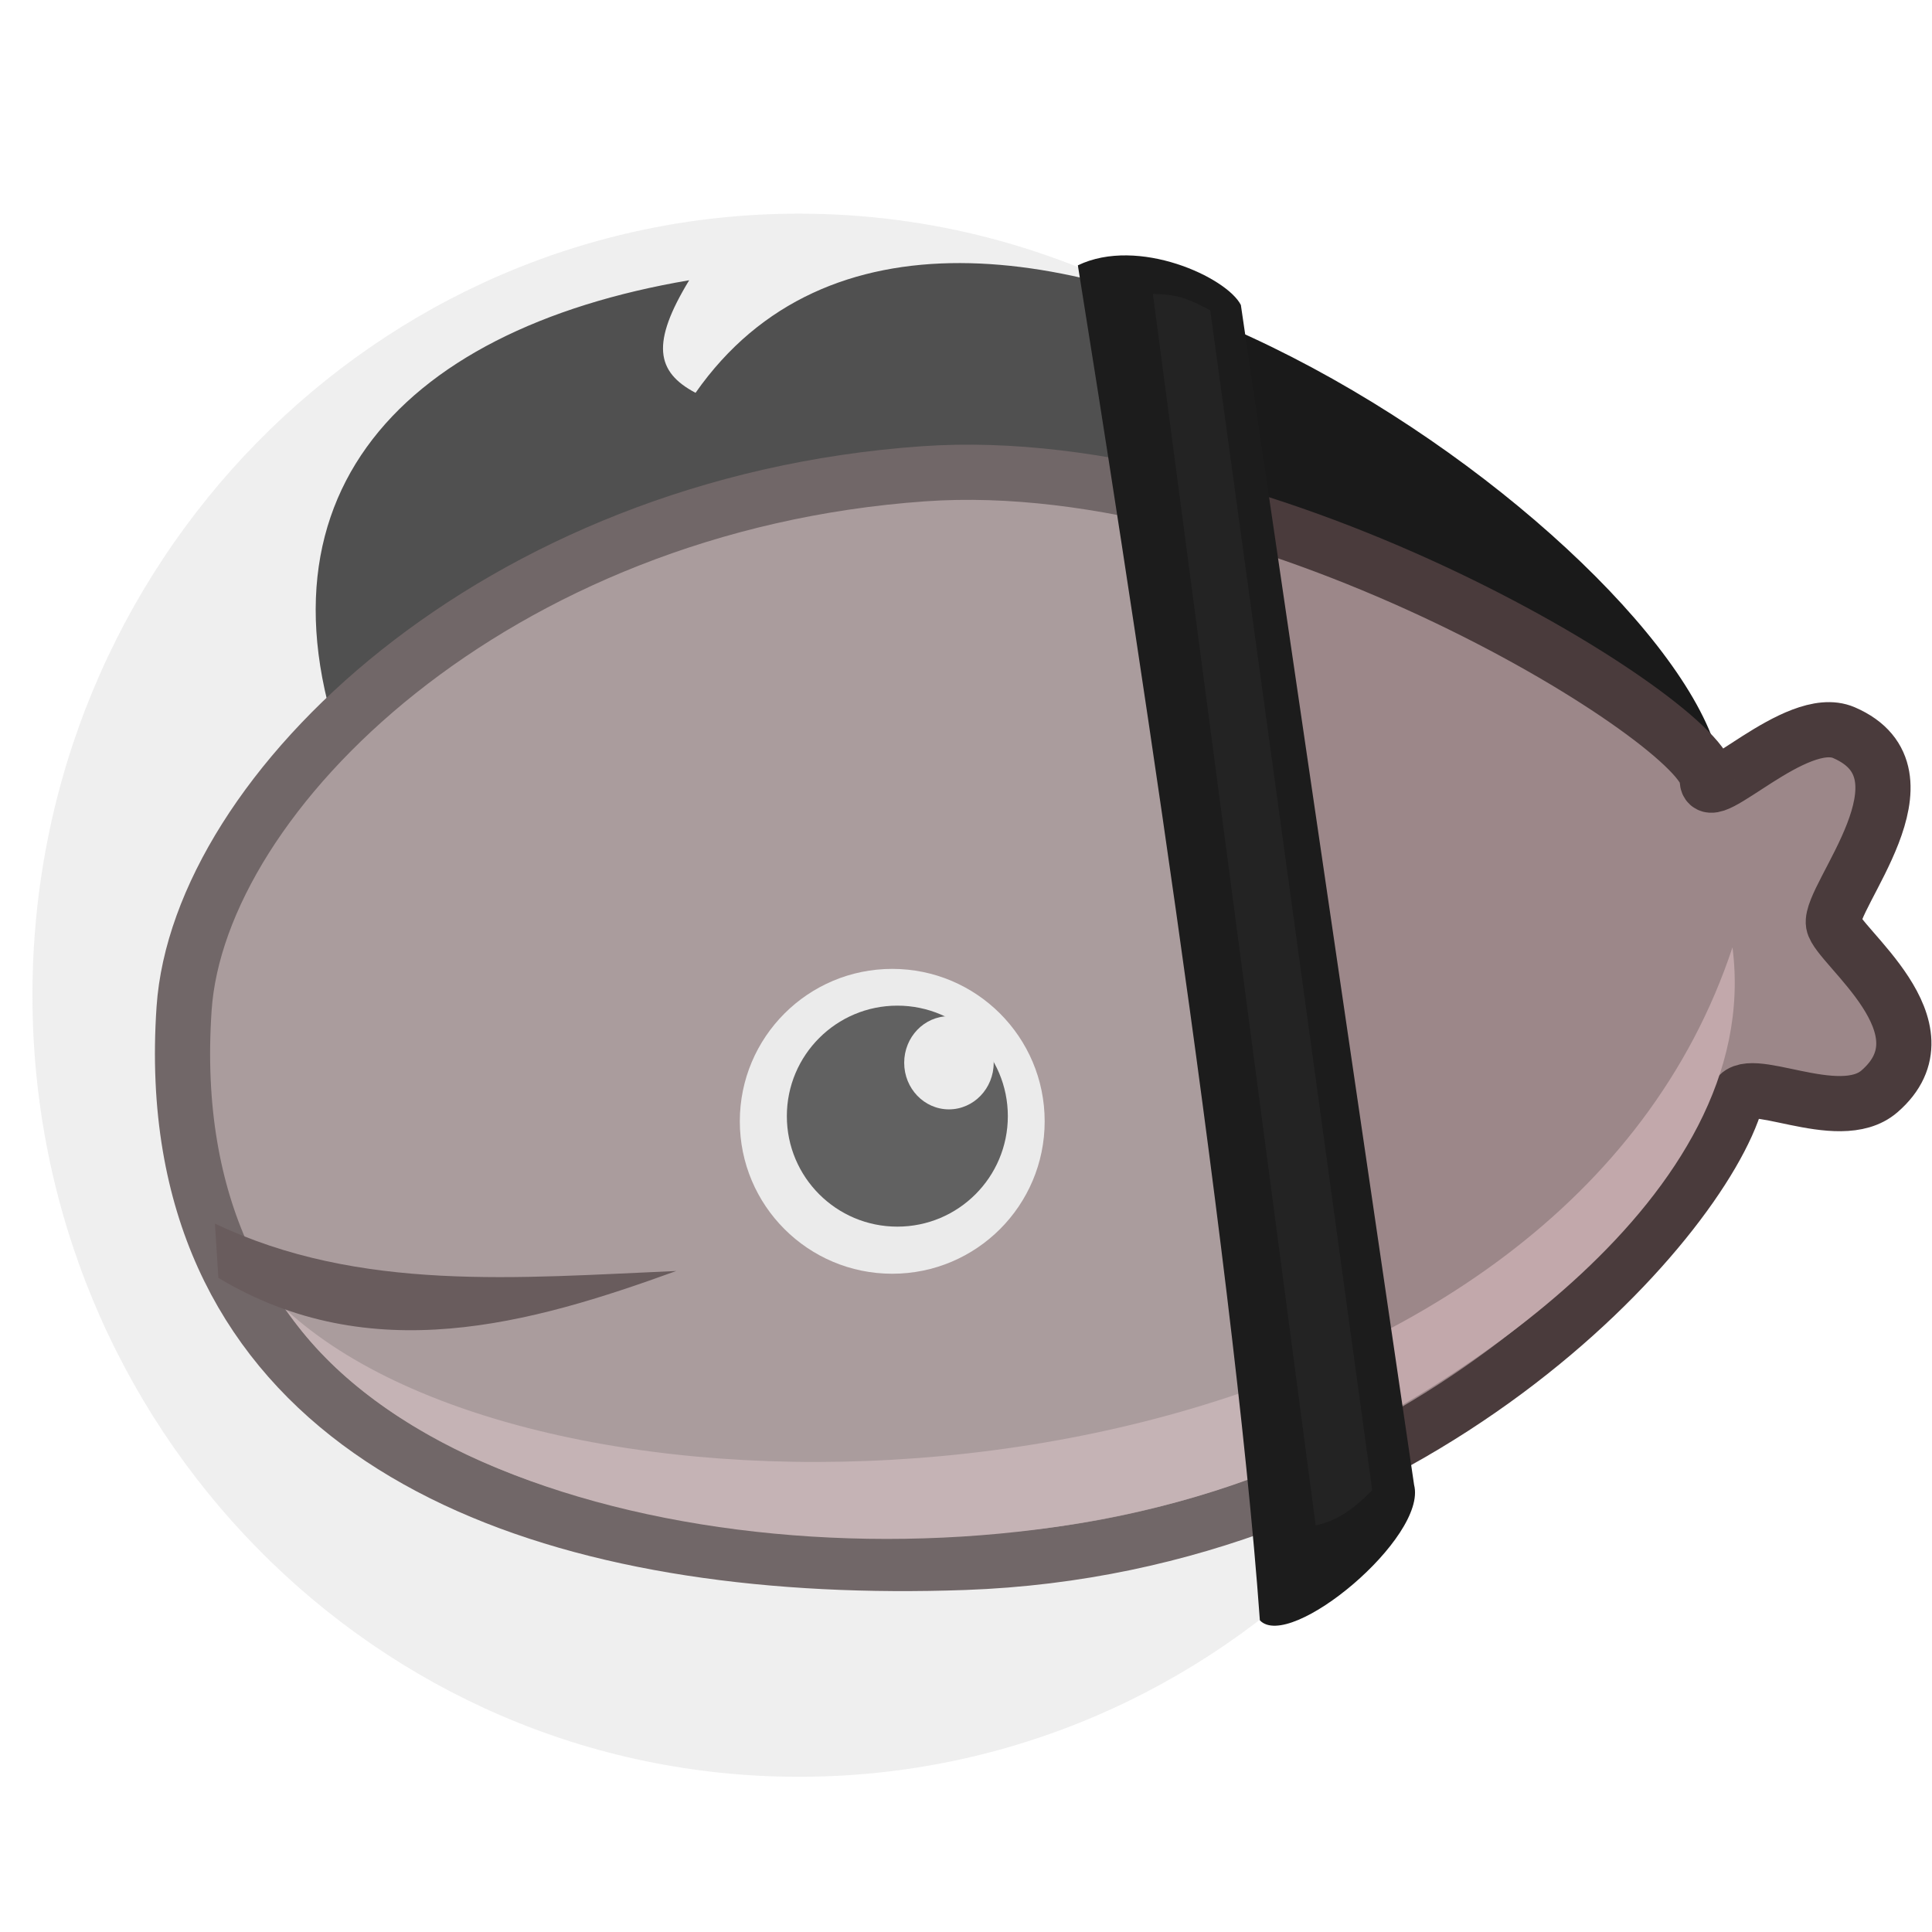
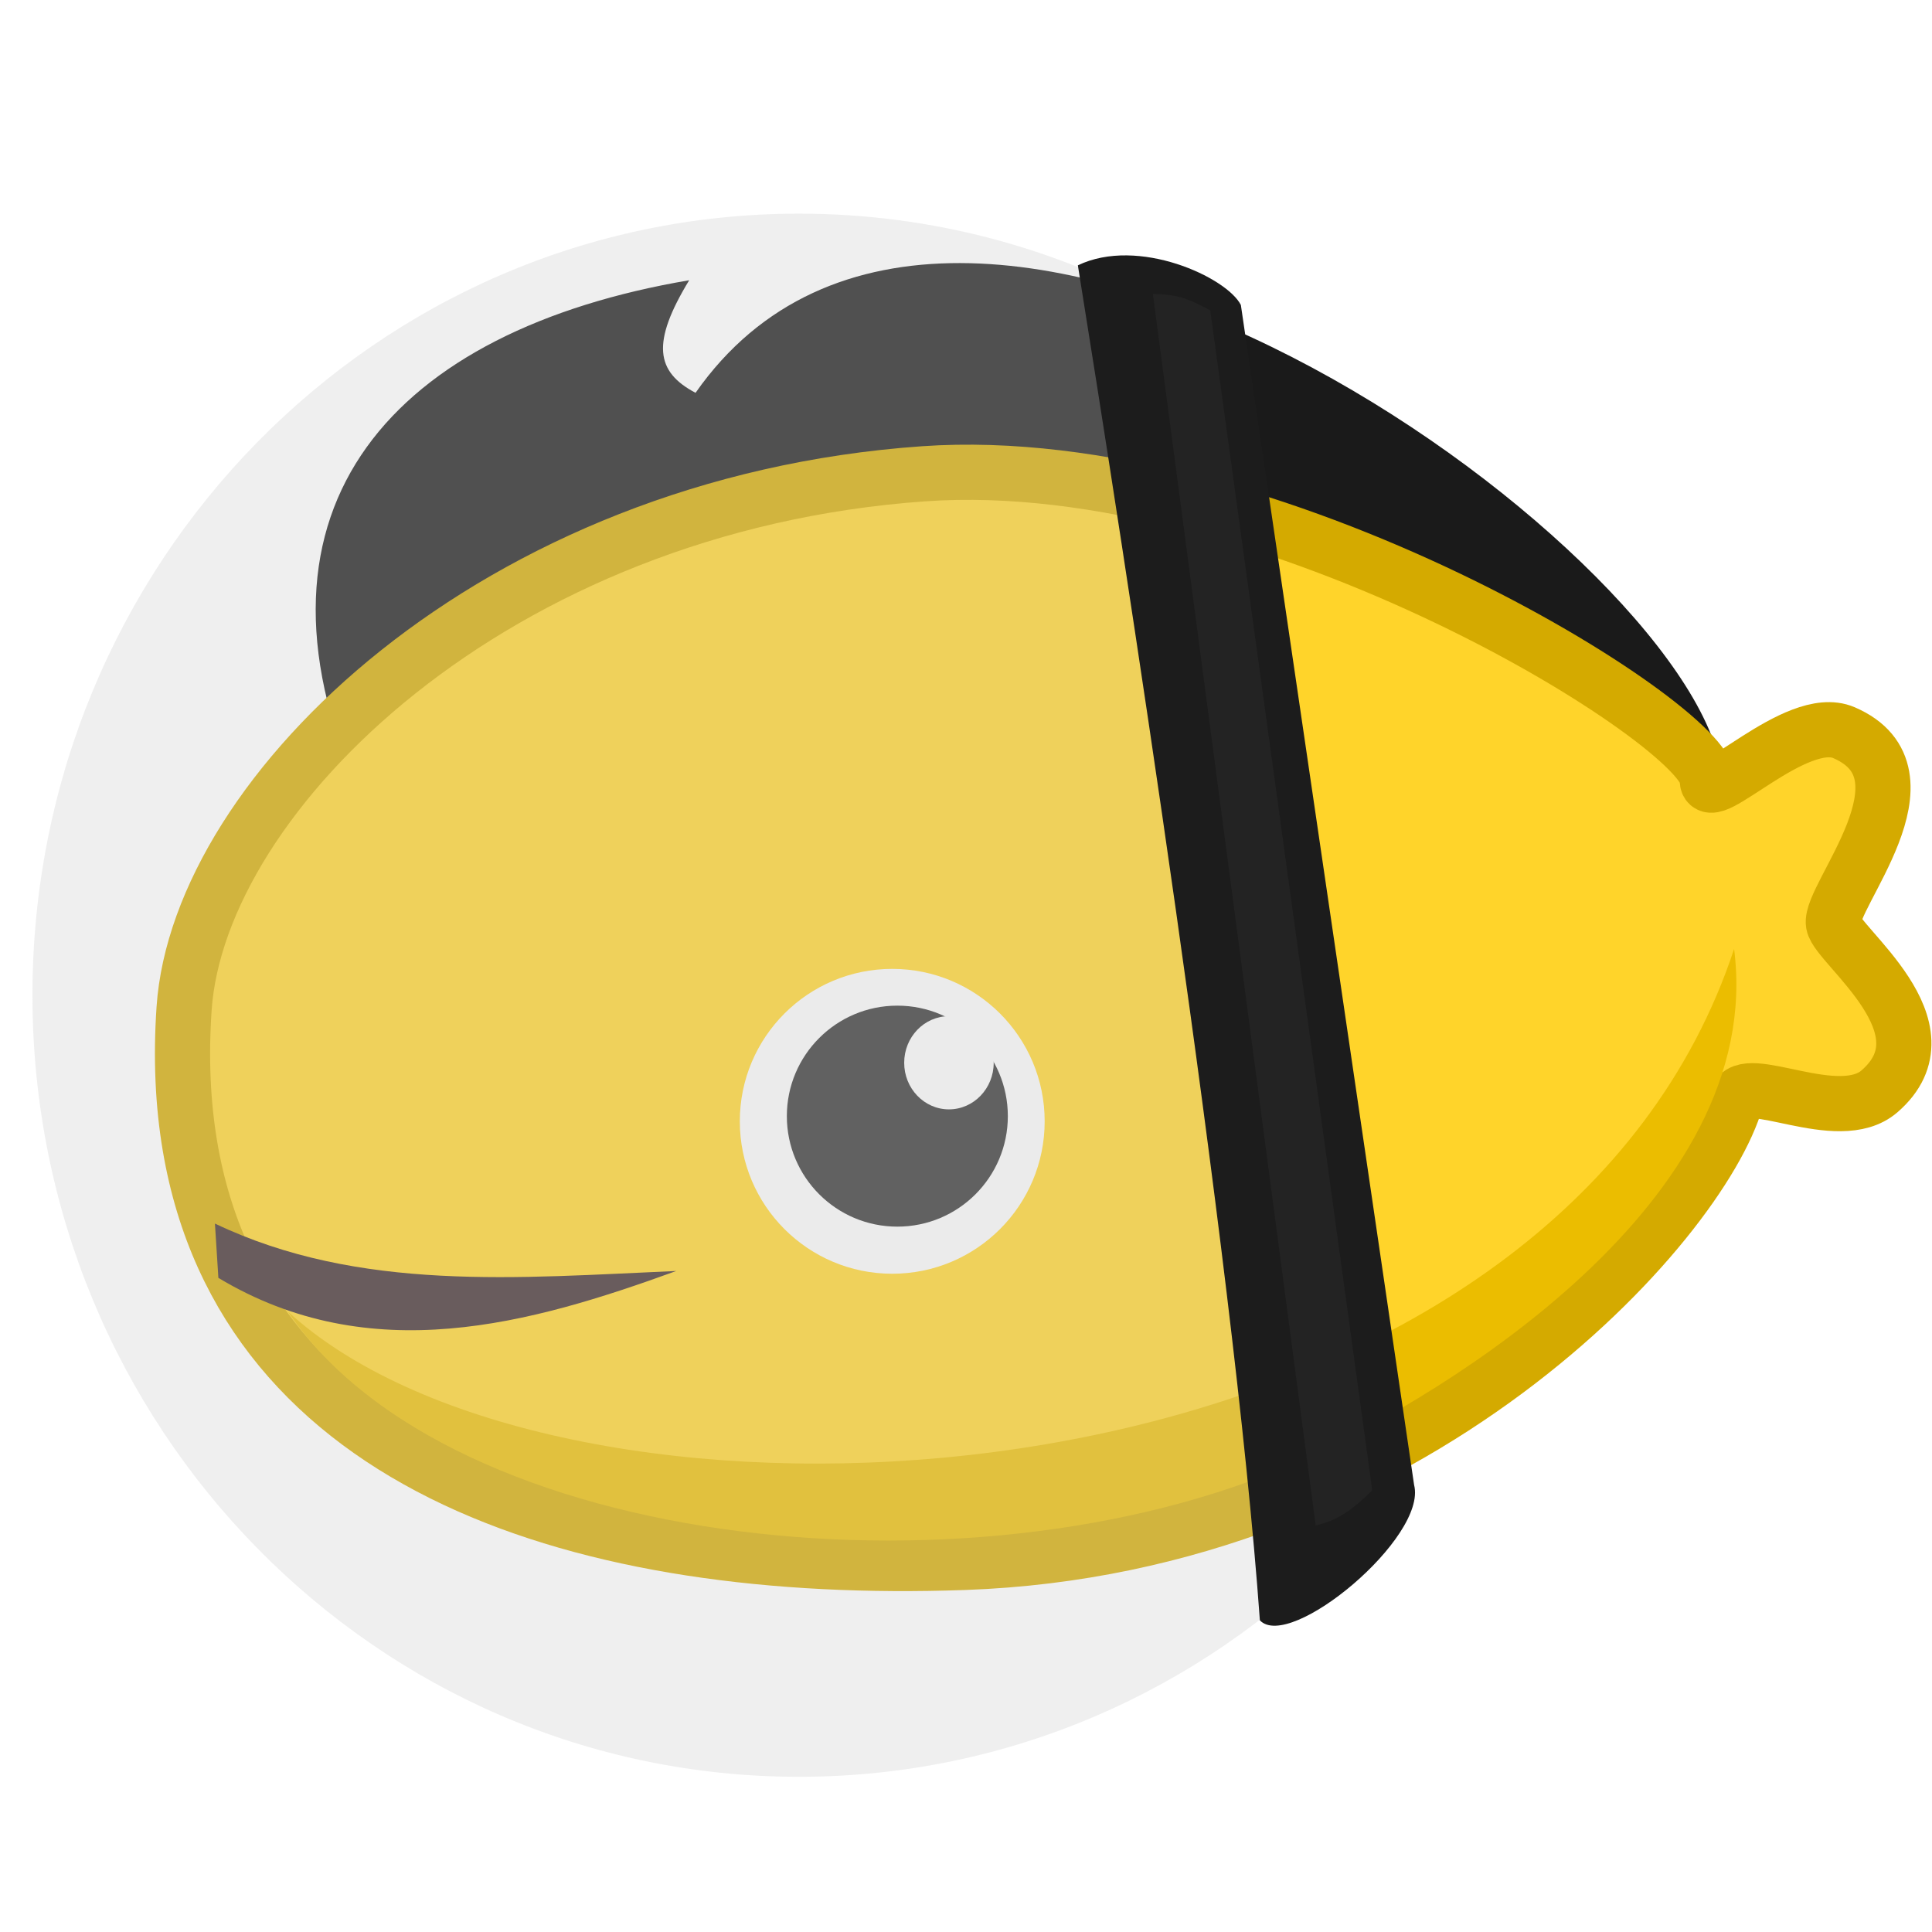
<svg xmlns="http://www.w3.org/2000/svg" width="300" height="300" viewBox="0 0 300 300" id="svg4689" version="1.1">
  <defs id="defs4691" />
  <g id="layer1" transform="translate(0,-752.3622)">
    <path style="color:#000000;clip-rule:nonzero;display:inline;overflow:visible;visibility:visible;opacity:1;isolation:auto;mix-blend-mode:normal;color-interpolation:sRGB;color-interpolation-filters:linearRGB;solid-color:#000000;solid-opacity:1;fill:#1a1a1a;fill-opacity:1;fill-rule:nonzero;stroke:#be3d51;stroke-width:8.569;stroke-miterlimit:4;stroke-dasharray:none;stroke-opacity:0;color-rendering:auto;image-rendering:auto;shape-rendering:auto;text-rendering:auto;enable-background:accumulate" d="m 107.015,795.879 c -5.91,9.725 -5.196,14.214 0.989,17.48 40.373,-57.72 153.393,23.426 159.183,58.242 l -5.117,4.116 C 151.234,794.546 91.567,843.568 55.7,875.363 36.129,830.778 61.454,803.61 107.015,795.879 Z" id="rect4236" />
-     <path style="color:#000000;clip-rule:nonzero;display:inline;overflow:visible;visibility:visible;opacity:1;isolation:auto;mix-blend-mode:normal;color-interpolation:sRGB;color-interpolation-filters:linearRGB;solid-color:#000000;solid-opacity:1;fill:#9c8789;fill-opacity:1;fill-rule:nonzero;stroke:#4a3b3c;stroke-width:8.569;stroke-miterlimit:4;stroke-dasharray:none;stroke-opacity:1;color-rendering:auto;image-rendering:auto;shape-rendering:auto;text-rendering:auto;enable-background:accumulate" d="m 291.841,921.829 c -6.406,5.548 -20.965,-3.251 -22.233,1.221 -5.458,19.249 -50.073,69.445 -119.88,71.923 -58.992,2.094 -111.776,-14.787 -120.223,-64.604 -1.109,-6.542 -1.445,-13.66 -0.92,-21.394 2.272,-33.454 48.24,-78.377 114.857,-83.046 54.029,-3.787 121.971,39.316 121.665,47.494 -0.17,4.539 13.781,-10.503 21.214,-7.296 14.858,6.41 -2.34,25.485 -1.624,29.677 0.585,3.421 18.561,16.136 7.144,26.025 z" id="path3339" />
-     <path style="color:#000000;clip-rule:nonzero;display:inline;overflow:visible;visibility:visible;opacity:1;isolation:auto;mix-blend-mode:normal;color-interpolation:sRGB;color-interpolation-filters:linearRGB;solid-color:#000000;solid-opacity:1;fill:#c2a8ab;fill-opacity:1;fill-rule:nonzero;stroke:#362326;stroke-width:7.969;stroke-miterlimit:4;stroke-dasharray:none;stroke-opacity:0;color-rendering:auto;image-rendering:auto;shape-rendering:auto;text-rendering:auto;enable-background:accumulate" d="m 44.414,955.728 c 4.878,4.482 11.039,8.377 18.183,11.641 57.855,26.439 180.109,11.512 206.422,-67.9 5.065,39.528 -45.795,69.366 -65.382,78.575 -50.625,23.803 -134.071,15.164 -159.222,-22.317 z" id="rect4154" />
+     <path style="color:#000000;clip-rule:nonzero;display:inline;overflow:visible;visibility:visible;opacity:1;isolation:auto;mix-blend-mode:normal;color-interpolation:sRGB;color-interpolation-filters:linearRGB;solid-color:#000000;solid-opacity:1;fill:#ffd42a;fill-opacity:1;fill-rule:nonzero;stroke:#d4aa00;stroke-width:8.569;stroke-miterlimit:4;stroke-dasharray:none;stroke-opacity:1;color-rendering:auto;image-rendering:auto;shape-rendering:auto;text-rendering:auto;enable-background:accumulate" d="m 291.841,921.829 c -6.406,5.548 -20.965,-3.251 -22.233,1.221 -5.458,19.249 -50.073,69.445 -119.88,71.923 -58.992,2.094 -111.776,-14.787 -120.223,-64.604 -1.109,-6.542 -1.445,-13.66 -0.92,-21.394 2.272,-33.454 48.24,-78.377 114.857,-83.046 54.029,-3.787 121.971,39.316 121.665,47.494 -0.17,4.539 13.781,-10.503 21.214,-7.296 14.858,6.41 -2.34,25.485 -1.624,29.677 0.585,3.421 18.561,16.136 7.144,26.025 z" id="path3339" />
+     <path style="color:#000000;clip-rule:nonzero;display:inline;overflow:visible;visibility:visible;opacity:1;isolation:auto;mix-blend-mode:normal;color-interpolation:sRGB;color-interpolation-filters:linearRGB;solid-color:#000000;solid-opacity:1;fill:#ebbd00;fill-opacity:1;fill-rule:nonzero;stroke:#362326;stroke-width:7.969;stroke-miterlimit:4;stroke-dasharray:none;stroke-opacity:0;color-rendering:auto;image-rendering:auto;shape-rendering:auto;text-rendering:auto;enable-background:accumulate" d="m 44.666,955.98 c 4.878,4.482 11.039,8.377 18.183,11.641 57.855,26.439 180.109,11.512 206.422,-67.9 5.065,39.528 -45.795,69.366 -65.382,78.575 -50.625,23.803 -134.071,15.164 -159.222,-22.317 z" id="rect4154" />
    <path style="color:#000000;clip-rule:nonzero;display:inline;overflow:visible;visibility:visible;opacity:1;isolation:auto;mix-blend-mode:normal;color-interpolation:sRGB;color-interpolation-filters:linearRGB;solid-color:#000000;solid-opacity:1;fill:#3e2b2d;fill-opacity:1;fill-rule:nonzero;stroke:#a66660;stroke-width:7.969;stroke-miterlimit:4;stroke-dasharray:none;stroke-opacity:0;color-rendering:auto;image-rendering:auto;shape-rendering:auto;text-rendering:auto;enable-background:accumulate" d="m 33.374,942.357 c 22.46,10.717 47.215,8.405 71.633,7.364 -22.654,8.227 -47.47,15.249 -71.097,1.071 z" id="rect4148" />
    <circle style="color:#000000;clip-rule:nonzero;display:inline;overflow:visible;visibility:visible;opacity:1;isolation:auto;mix-blend-mode:normal;color-interpolation:sRGB;color-interpolation-filters:linearRGB;solid-color:#000000;solid-opacity:1;fill:#f9f9f9;fill-opacity:1;fill-rule:nonzero;stroke:#000000;stroke-width:9.863;stroke-miterlimit:4;stroke-dasharray:none;stroke-opacity:0;color-rendering:auto;image-rendering:auto;shape-rendering:auto;text-rendering:auto;enable-background:accumulate" id="path4142" cx="138.547" cy="926.479" r="23.669" />
    <circle style="color:#000000;clip-rule:nonzero;display:inline;overflow:visible;visibility:visible;opacity:1;isolation:auto;mix-blend-mode:normal;color-interpolation:sRGB;color-interpolation-filters:linearRGB;solid-color:#000000;solid-opacity:1;fill:#333333;fill-opacity:1;fill-rule:nonzero;stroke:#000000;stroke-width:9.915;stroke-miterlimit:4;stroke-dasharray:none;stroke-opacity:0;color-rendering:auto;image-rendering:auto;shape-rendering:auto;text-rendering:auto;enable-background:accumulate" id="path4144" cx="139.339" cy="925.676" r="17.158" />
    <ellipse style="color:#000000;clip-rule:nonzero;display:inline;overflow:visible;visibility:visible;opacity:1;isolation:auto;mix-blend-mode:normal;color-interpolation:sRGB;color-interpolation-filters:linearRGB;solid-color:#000000;solid-opacity:1;fill:#f9f9f9;fill-opacity:1;fill-rule:nonzero;stroke:#000000;stroke-width:8.65;stroke-miterlimit:4;stroke-dasharray:none;stroke-opacity:0;color-rendering:auto;image-rendering:auto;shape-rendering:auto;text-rendering:auto;enable-background:accumulate" id="path4146" cx="147.352" cy="917.39" rx="6.95" ry="7.234" />
    <path style="color:#000000;clip-rule:nonzero;display:inline;overflow:visible;visibility:visible;opacity:1;isolation:auto;mix-blend-mode:normal;color-interpolation:sRGB;color-interpolation-filters:linearRGB;solid-color:#000000;solid-opacity:1;fill:#cccccc;fill-opacity:0.306;fill-rule:nonzero;stroke:#4a3b3c;stroke-width:7.849;stroke-miterlimit:4;stroke-dasharray:none;stroke-opacity:0;color-rendering:auto;image-rendering:auto;shape-rendering:auto;text-rendering:auto;enable-background:accumulate" d="m 207.854,993.08 c -21.509,21.748 -51.116,35.182 -83.799,35.182 -65.731,0 -119.017,-54.336 -119.017,-121.362 0,-67.026 53.286,-121.362 119.017,-121.362 20.505,0 39.799,5.288 56.642,14.599 z" id="path4538" />
    <path style="color:#000000;clip-rule:nonzero;display:inline;overflow:visible;visibility:visible;opacity:1;isolation:auto;mix-blend-mode:normal;color-interpolation:sRGB;color-interpolation-filters:linearRGB;solid-color:#000000;solid-opacity:1;fill:#1c1c1c;fill-opacity:1;fill-rule:nonzero;stroke:#3e2b2d;stroke-width:8.569;stroke-miterlimit:4;stroke-dasharray:none;stroke-opacity:0;color-rendering:auto;image-rendering:auto;shape-rendering:auto;text-rendering:auto;enable-background:accumulate" d="m 167.369,793.564 c 9.364,-4.507 23.12,1.858 25.312,6.156 l 26.899,183.218 c 2.096,8.127 -19.294,25.919 -23.948,21.03 -4.081,-57.028 -21.254,-166.753 -28.262,-210.404 z" id="rect4535" />
    <path style="color:#000000;clip-rule:nonzero;display:inline;overflow:visible;visibility:visible;opacity:1;isolation:auto;mix-blend-mode:normal;color-interpolation:sRGB;color-interpolation-filters:linearRGB;solid-color:#000000;solid-opacity:1;fill:#3d3d3d;fill-opacity:0.244;fill-rule:nonzero;stroke:#4a3b3c;stroke-width:8.569;stroke-miterlimit:4;stroke-dasharray:none;stroke-opacity:0;color-rendering:auto;image-rendering:auto;shape-rendering:auto;text-rendering:auto;enable-background:accumulate" d="m 179.019,798.002 c 4.086,0.062 5.738,0.88 8.905,2.552 l 25.154,183.217 c -2.799,2.788 -5.279,4.707 -8.779,5.452 z" id="rect4580" />
  </g>
</svg>
